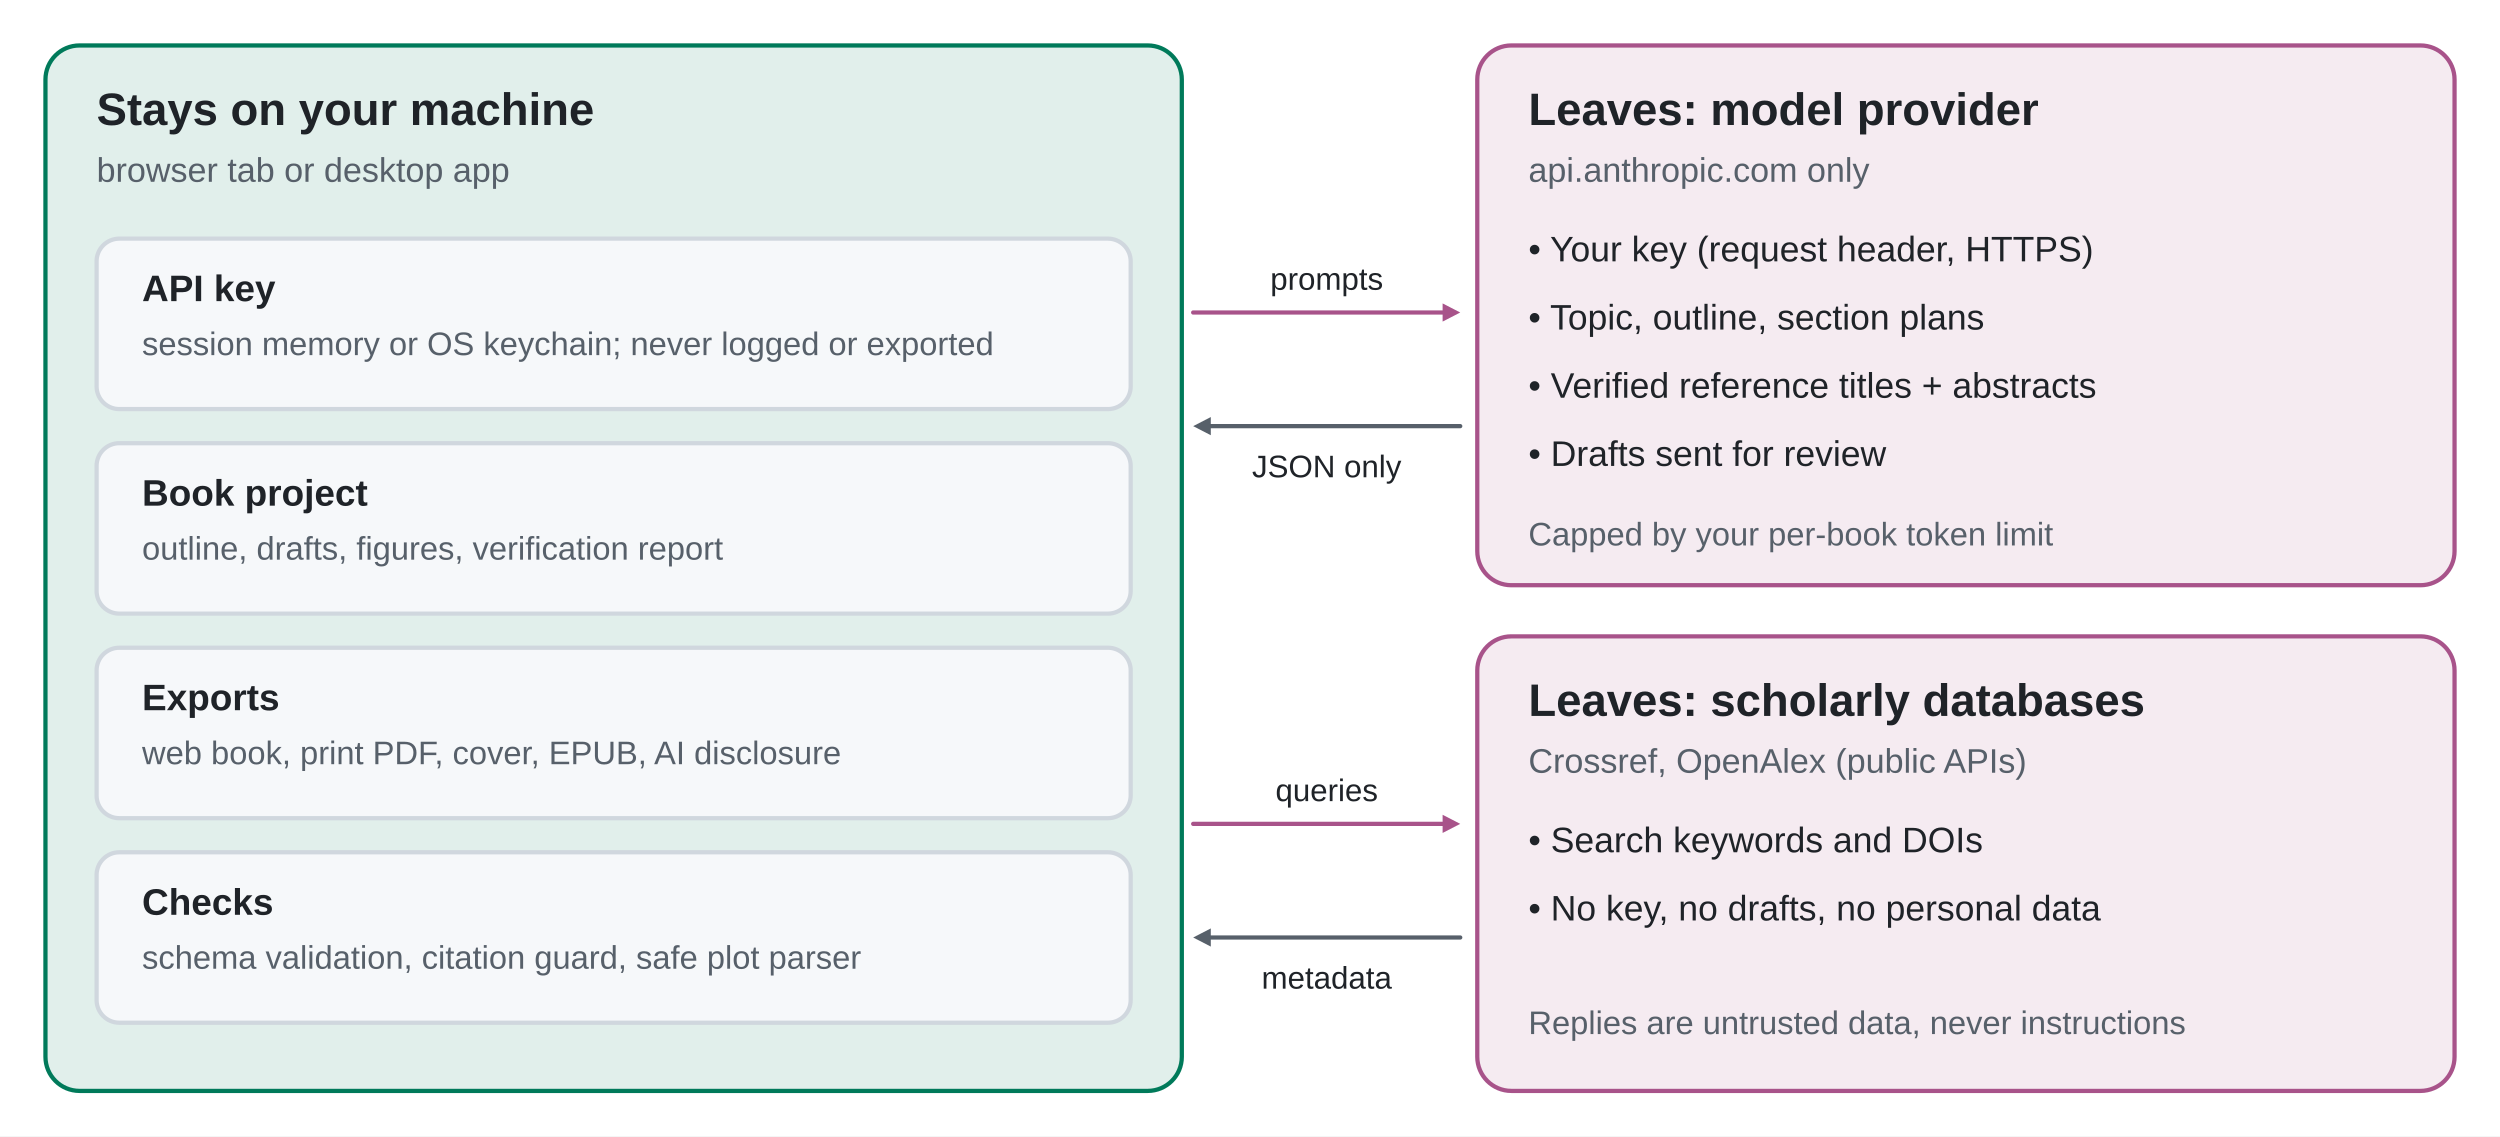
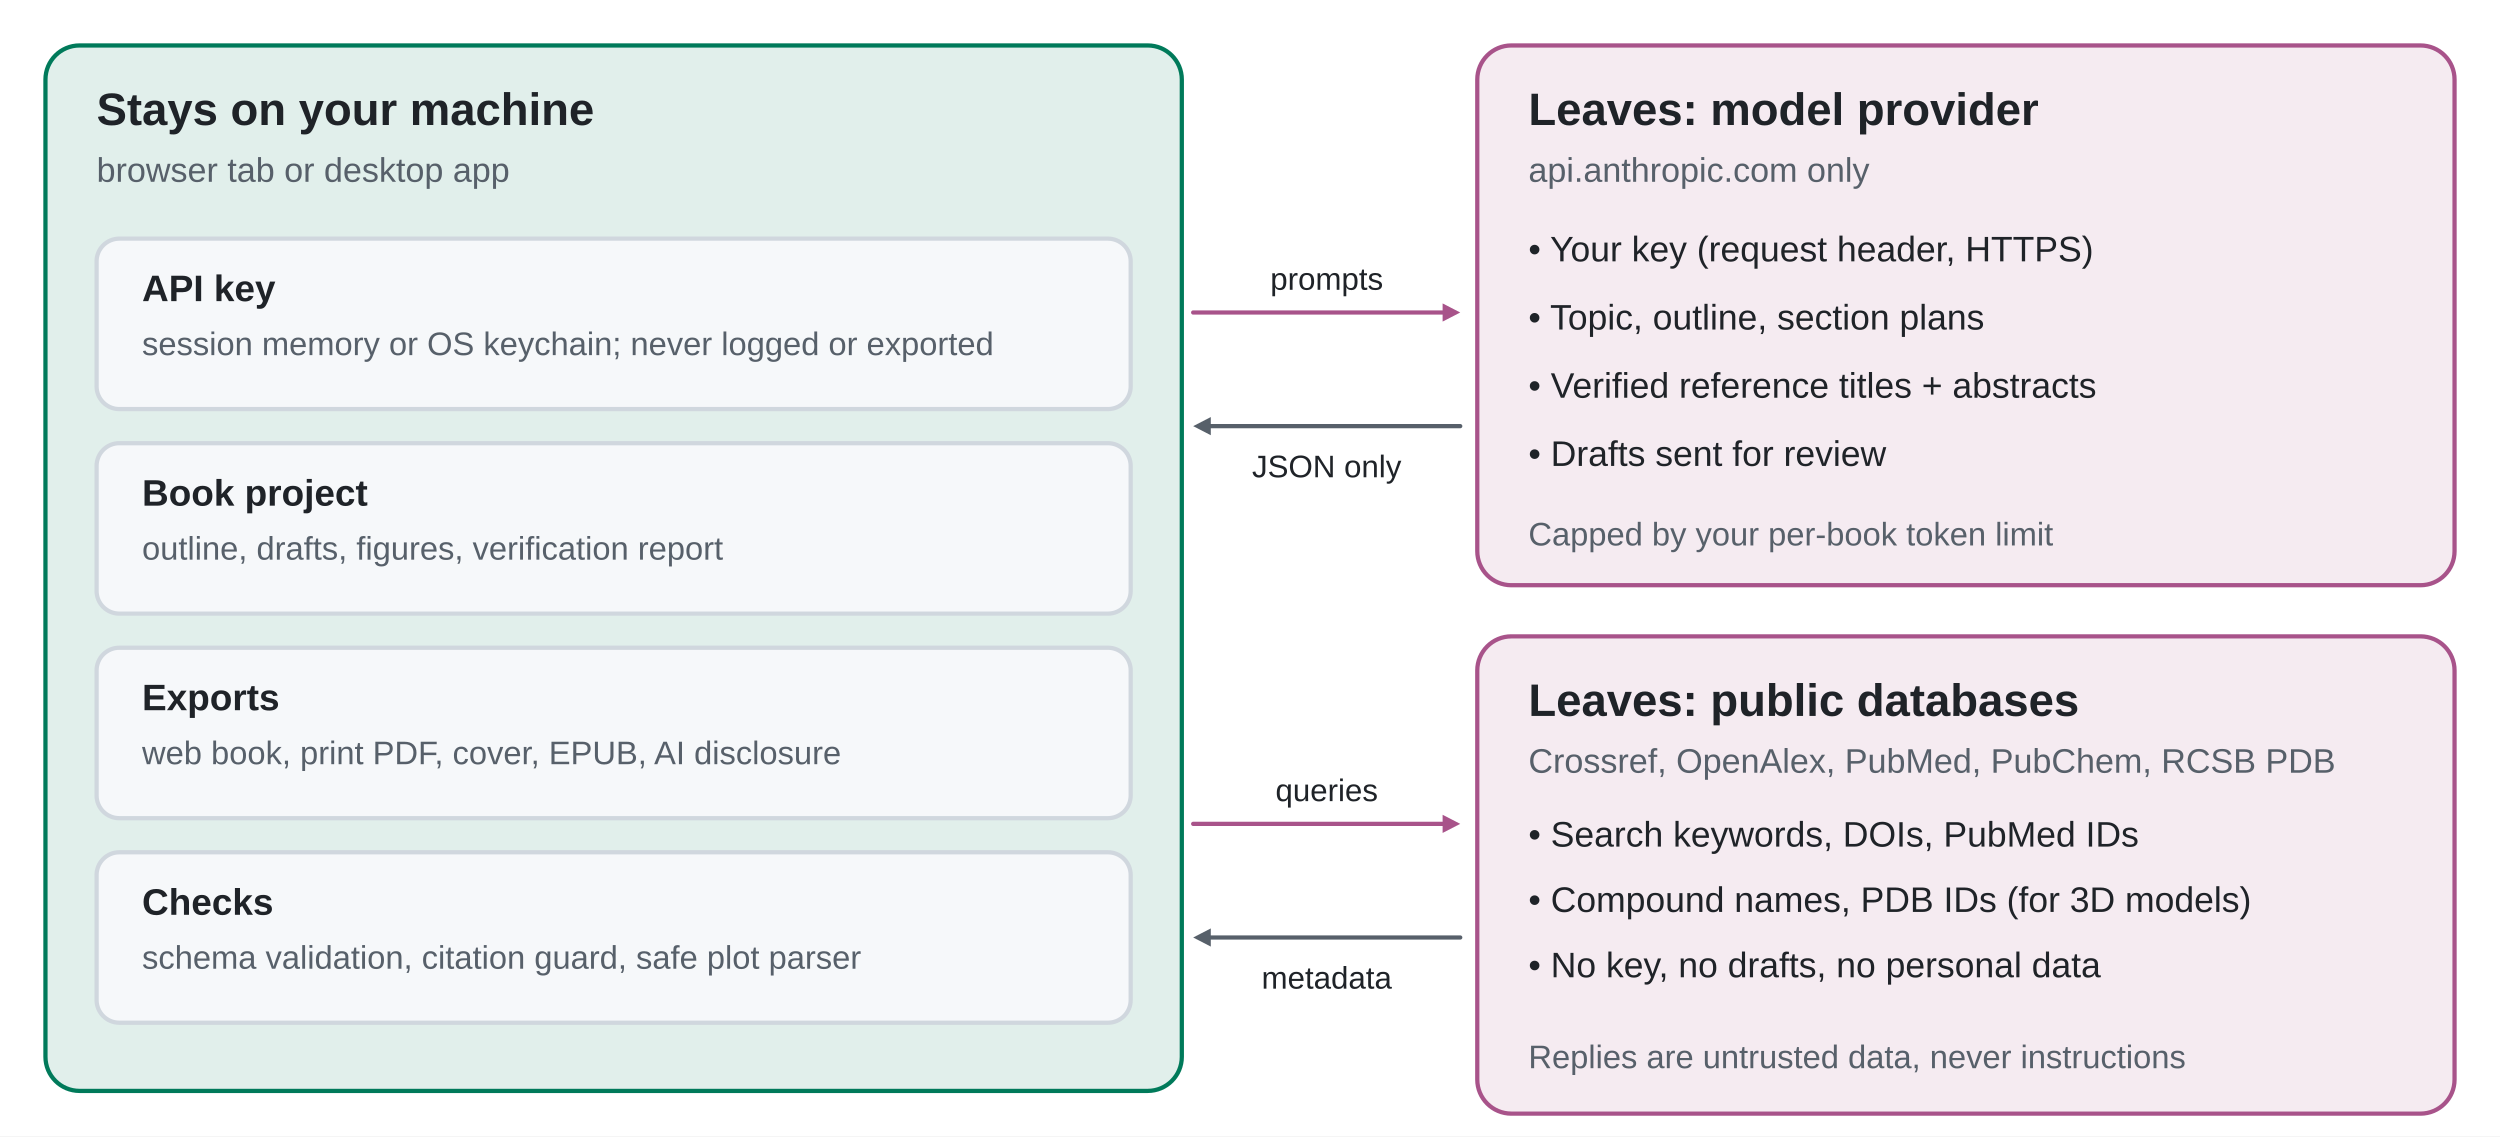
<svg xmlns="http://www.w3.org/2000/svg" viewBox="0 0 880 400" width="880" height="400" role="img" aria-labelledby="t d" font-family="'Source Sans 3', 'Source Sans Pro', 'Helvetica Neue', Arial, sans-serif">
  <rect width="880" height="400" fill="#FFFFFF" />
  <rect x="16" y="16" width="400" height="368" rx="12" fill="rgba(0, 122, 90, 0.12)" stroke="#007A5A" stroke-width="1.5" />
  <text x="34.0" y="44.0" font-size="16" fill="#1F2328" text-anchor="start" font-weight="600">Stays on your machine</text>
  <text x="34.0" y="64.0" font-size="12" fill="#57606A" text-anchor="start">browser tab or desktop app</text>
  <g class="">
    <rect x="34" y="84" width="364" height="60" rx="8" fill="#F6F8FA" stroke="#D0D7DE" stroke-width="1.5" />
    <text x="50.0" y="106.0" font-size="13" fill="#1F2328" text-anchor="start" font-weight="600">API key</text>
    <text x="50.0" y="125.0" font-size="11.5" fill="#57606A" text-anchor="start">session memory or OS keychain; never logged or exported</text>
  </g>
  <g class="">
    <rect x="34" y="156" width="364" height="60" rx="8" fill="#F6F8FA" stroke="#D0D7DE" stroke-width="1.5" />
    <text x="50.0" y="178.0" font-size="13" fill="#1F2328" text-anchor="start" font-weight="600">Book project</text>
    <text x="50.0" y="197.0" font-size="11.5" fill="#57606A" text-anchor="start">outline, drafts, figures, verification report</text>
  </g>
  <g class="">
    <rect x="34" y="228" width="364" height="60" rx="8" fill="#F6F8FA" stroke="#D0D7DE" stroke-width="1.5" />
    <text x="50.0" y="250.0" font-size="13" fill="#1F2328" text-anchor="start" font-weight="600">Exports</text>
    <text x="50.0" y="269.0" font-size="11.5" fill="#57606A" text-anchor="start">web book, print PDF, cover, EPUB, AI disclosure</text>
  </g>
  <g class="">
    <rect x="34" y="300" width="364" height="60" rx="8" fill="#F6F8FA" stroke="#D0D7DE" stroke-width="1.5" />
    <text x="50.0" y="322.0" font-size="13" fill="#1F2328" text-anchor="start" font-weight="600">Checks</text>
    <text x="50.0" y="341.0" font-size="11.5" fill="#57606A" text-anchor="start">schema validation, citation guard, safe plot parser</text>
  </g>
  <rect x="520" y="16" width="344" height="190" rx="12" fill="rgba(168, 83, 138, 0.12)" stroke="#A8538A" stroke-width="1.5" />
  <text x="538.0" y="44.0" font-size="16" fill="#1F2328" text-anchor="start" font-weight="600">Leaves: model provider</text>
  <text x="538.0" y="64.0" font-size="12" fill="#57606A" text-anchor="start">api.anthropic.com only</text>
  <text x="538.0" y="92.0" font-size="12.5" fill="#1F2328" text-anchor="start">• Your key (request header, HTTPS)</text>
  <text x="538.0" y="116.0" font-size="12.5" fill="#1F2328" text-anchor="start">• Topic, outline, section plans</text>
  <text x="538.0" y="140.0" font-size="12.5" fill="#1F2328" text-anchor="start">• Verified reference titles + abstracts</text>
  <text x="538.0" y="164.0" font-size="12.5" fill="#1F2328" text-anchor="start">• Drafts sent for review</text>
  <text x="538.0" y="192.0" font-size="11.5" fill="#57606A" text-anchor="start">Capped by your per-book token limit</text>
-   <rect x="520" y="224" width="344" height="160" rx="12" fill="rgba(168, 83, 138, 0.12)" stroke="#A8538A" stroke-width="1.5" />
-   <text x="538.0" y="252.0" font-size="16" fill="#1F2328" text-anchor="start" font-weight="600">Leaves: scholarly databases</text>
-   <text x="538.0" y="272.0" font-size="12" fill="#57606A" text-anchor="start">Crossref, OpenAlex (public APIs)</text>
-   <text x="538.0" y="300.0" font-size="12.5" fill="#1F2328" text-anchor="start">• Search keywords and DOIs</text>
-   <text x="538.0" y="324.0" font-size="12.5" fill="#1F2328" text-anchor="start">• No key, no drafts, no personal data</text>
-   <text x="538.0" y="364.0" font-size="11.5" fill="#57606A" text-anchor="start">Replies are untrusted data, never instructions</text>
+   <rect x="520" y="224" width="344" height="168" rx="12" fill="rgba(168, 83, 138, 0.12)" stroke="#A8538A" stroke-width="1.5" />
+   <text x="538.0" y="252.0" font-size="16" fill="#1F2328" text-anchor="start" font-weight="600">Leaves: public databases</text>
+   <text x="538.0" y="272.0" font-size="12" fill="#57606A" text-anchor="start">Crossref, OpenAlex, PubMed, PubChem, RCSB PDB</text>
+   <text x="538.0" y="298.0" font-size="12.5" fill="#1F2328" text-anchor="start">• Search keywords, DOIs, PubMed IDs</text>
+   <text x="538.0" y="321.0" font-size="12.5" fill="#1F2328" text-anchor="start">• Compound names, PDB IDs (for 3D models)</text>
+   <text x="538.0" y="344.0" font-size="12.5" fill="#1F2328" text-anchor="start">• No key, no drafts, no personal data</text>
+   <text x="538.0" y="376.0" font-size="11.5" fill="#57606A" text-anchor="start">Replies are untrusted data, never instructions</text>
  <line x1="420.0" y1="110.0" x2="509.0" y2="110.0" stroke="#A8538A" stroke-width="1.5" stroke-linecap="round" />
  <path d="M514.0,110.0 L507.8,113.2 L507.8,106.8 Z" fill="#A8538A" />
  <line x1="514.0" y1="150.0" x2="425.0" y2="150.0" stroke="#57606A" stroke-width="1.5" stroke-linecap="round" />
  <path d="M420.0,150.0 L426.2,146.8 L426.2,153.2 Z" fill="#57606A" />
  <text x="467.0" y="102.0" font-size="11" fill="#1F2328" text-anchor="middle">prompts</text>
  <text x="467.0" y="168.0" font-size="11" fill="#1F2328" text-anchor="middle">JSON only</text>
  <line x1="420.0" y1="290.0" x2="509.0" y2="290.0" stroke="#A8538A" stroke-width="1.5" stroke-linecap="round" />
  <path d="M514.0,290.0 L507.8,293.2 L507.8,286.8 Z" fill="#A8538A" />
  <line x1="514.0" y1="330.0" x2="425.0" y2="330.0" stroke="#57606A" stroke-width="1.5" stroke-linecap="round" />
  <path d="M420.0,330.0 L426.2,326.8 L426.2,333.2 Z" fill="#57606A" />
  <text x="467.0" y="282.0" font-size="11" fill="#1F2328" text-anchor="middle">queries</text>
  <text x="467.0" y="348.0" font-size="11" fill="#1F2328" text-anchor="middle">metadata</text>
</svg>
